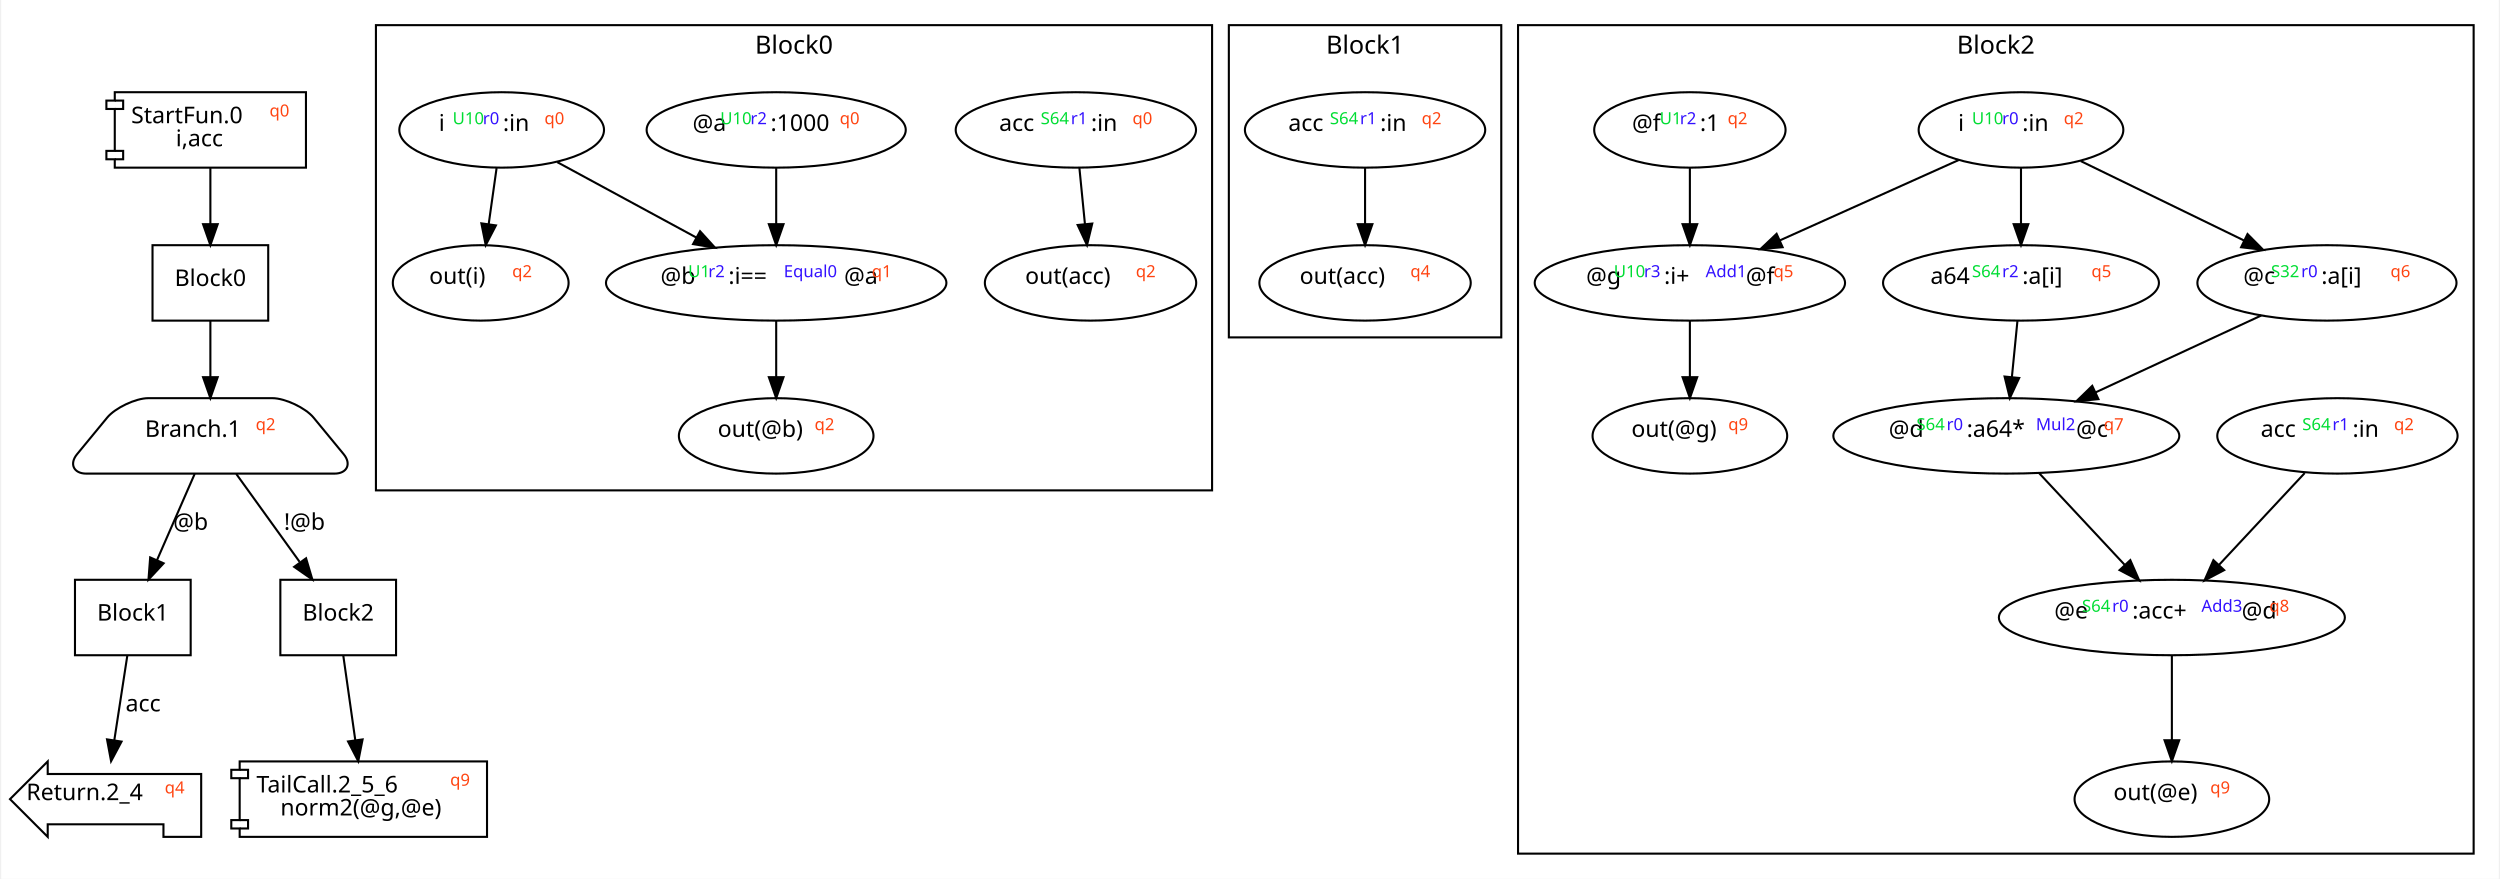
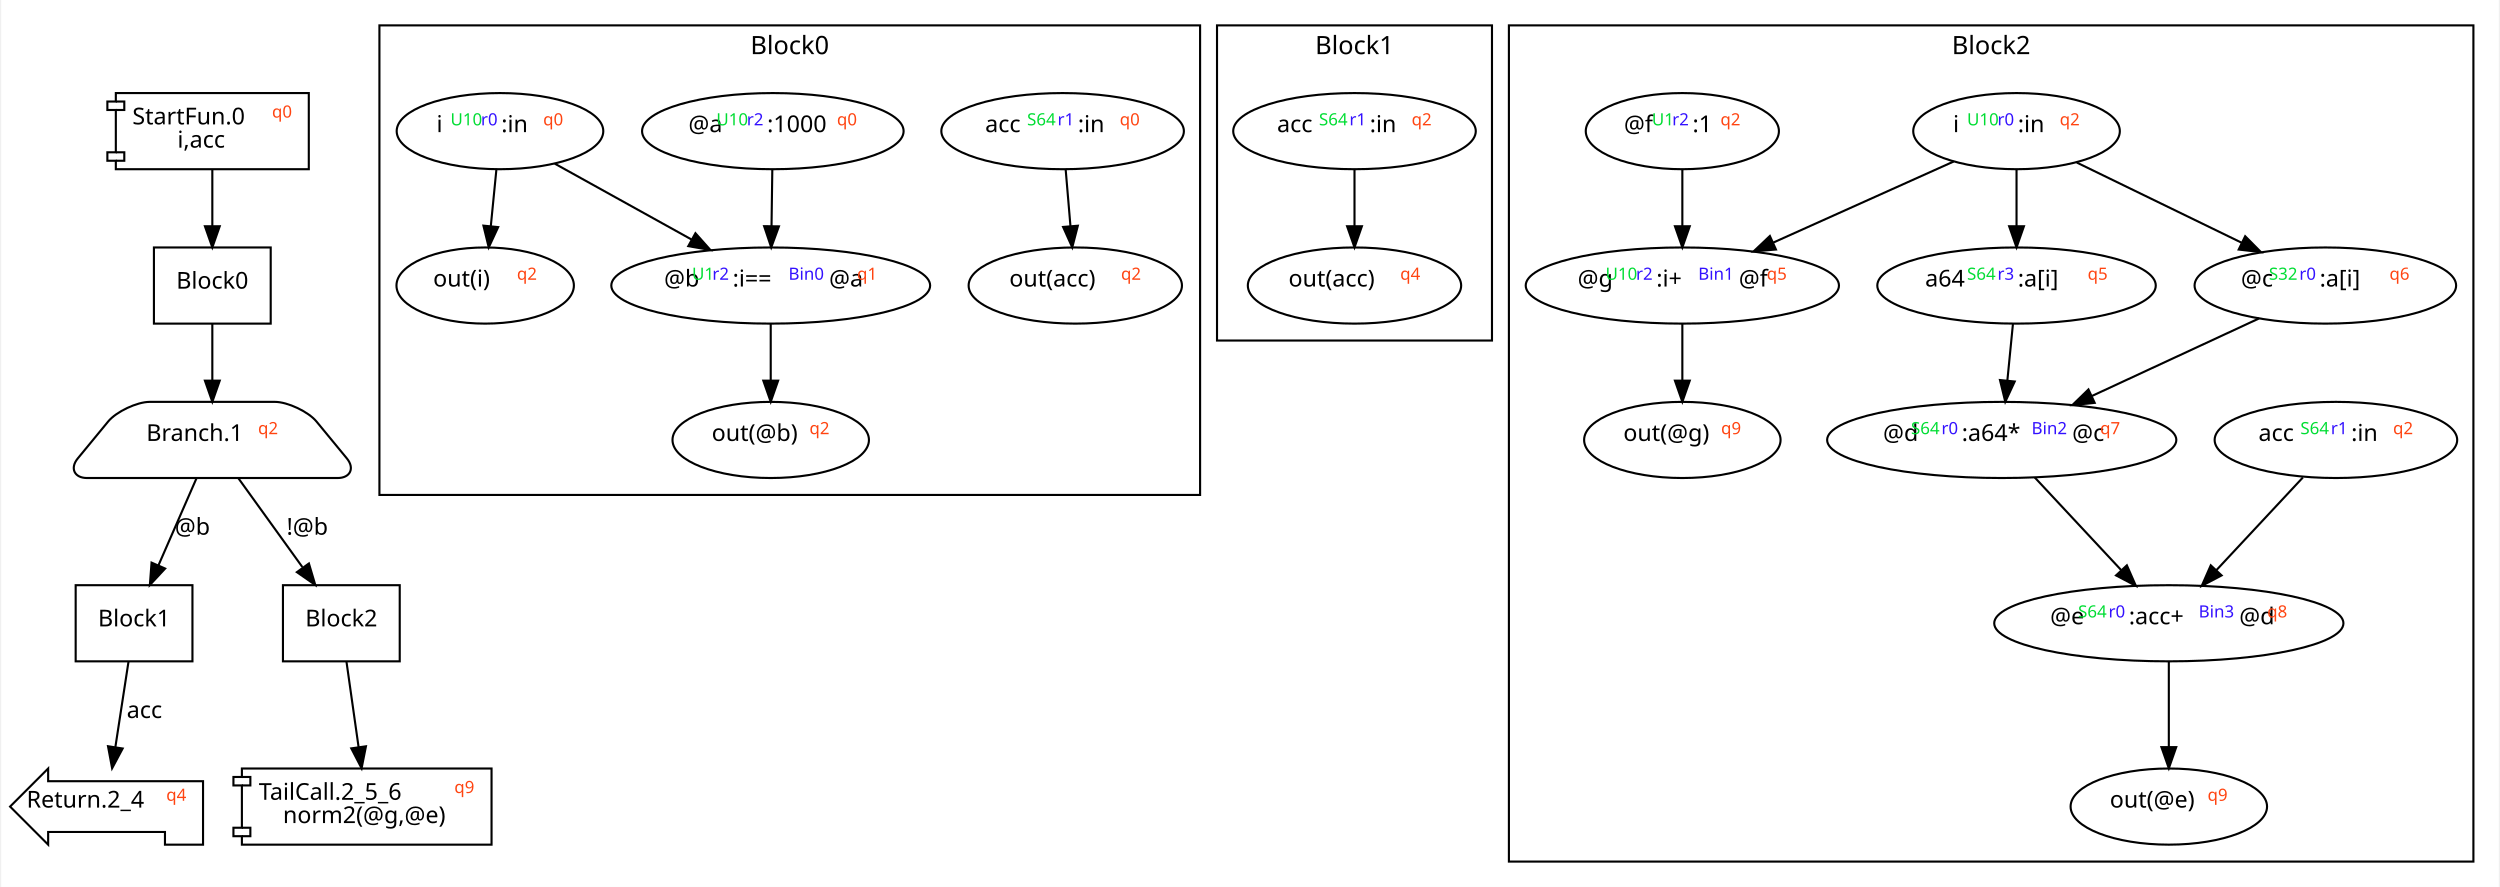
- <svg xmlns="http://www.w3.org/2000/svg" width="1192pt" height="419pt" viewBox="0.00 0.00 1191.81 419.34">
+ <svg xmlns="http://www.w3.org/2000/svg" width="1181pt" height="419pt" viewBox="0.00 0.00 1180.81 419.34">
  <g id="graph0" class="graph" transform="scale(1 1) rotate(0) translate(4 415.34)">
-     <polygon fill="white" stroke="transparent" points="-4,4 -4,-415.34 1187.81,-415.34 1187.81,4 -4,4" />
+     <polygon fill="white" stroke="transparent" points="-4,4 -4,-415.34 1176.81,-415.34 1176.81,4 -4,4" />
    <g id="clust1" class="cluster">
-       <polygon fill="none" stroke="black" points="174.81,-181.34 174.81,-403.34 573.81,-403.34 573.81,-181.34 174.81,-181.34" />
-       <text text-anchor="middle" x="374.31" y="-389.74" font-family="Monaco" font-size="12.00">Block0</text>
+       <polygon fill="none" stroke="black" points="174.81,-181.34 174.81,-403.34 562.81,-403.34 562.81,-181.34 174.81,-181.34" />
+       <text text-anchor="middle" x="368.81" y="-389.74" font-family="Monaco" font-size="12.00">Block0</text>
    </g>
    <g id="clust2" class="cluster">
-       <polygon fill="none" stroke="black" points="581.81,-254.34 581.81,-403.34 711.81,-403.34 711.81,-254.34 581.81,-254.34" />
-       <text text-anchor="middle" x="646.81" y="-389.74" font-family="Monaco" font-size="12.00">Block1</text>
+       <polygon fill="none" stroke="black" points="570.81,-254.34 570.81,-403.34 700.81,-403.34 700.81,-254.34 570.81,-254.34" />
+       <text text-anchor="middle" x="635.81" y="-389.74" font-family="Monaco" font-size="12.00">Block1</text>
    </g>
    <g id="clust3" class="cluster">
-       <polygon fill="none" stroke="black" points="719.81,-8 719.81,-403.34 1175.81,-403.34 1175.81,-8 719.81,-8" />
-       <text text-anchor="middle" x="947.81" y="-389.74" font-family="Monaco" font-size="12.00">Block2</text>
+       <polygon fill="none" stroke="black" points="708.81,-8 708.81,-403.34 1164.81,-403.34 1164.81,-8 708.81,-8" />
+       <text text-anchor="middle" x="936.81" y="-389.74" font-family="Monaco" font-size="12.00">Block2</text>
    </g>
    <g id="node1" class="node">
      <polygon fill="none" stroke="black" points="141.42,-371.34 50.19,-371.34 50.19,-367.34 46.19,-367.34 46.19,-363.34 50.19,-363.34 50.19,-343.34 46.19,-343.34 46.19,-339.34 50.19,-339.34 50.19,-335.34 141.42,-335.34 141.42,-371.34" />
      <polyline fill="none" stroke="black" points="50.19,-367.34 54.19,-367.34 54.19,-363.34 50.19,-363.34 " />
      <polyline fill="none" stroke="black" points="50.19,-343.34 54.19,-343.34 54.19,-339.34 50.19,-339.34 " />
      <text text-anchor="start" x="58" y="-356.54" font-family="Monaco" font-size="11.00">StartFun.0</text>
      <text text-anchor="start" x="124.01" y="-356.54" font-family="Monaco" baseline-shift="super" font-size="8.00" fill="#ff4411">q0</text>
      <text text-anchor="start" x="79.3" y="-345.54" font-family="Monaco" font-size="11.00">i,acc</text>
    </g>
    <g id="node2" class="node">
      <polygon fill="none" stroke="black" points="123.41,-298.34 68.2,-298.34 68.2,-262.34 123.41,-262.34 123.41,-298.34" />
      <text text-anchor="middle" x="95.81" y="-278.87" font-family="Monaco" font-size="11.00">Block0</text>
    </g>
    <g id="edge1" class="edge">
      <path fill="none" stroke="black" d="M95.81,-335.15C95.81,-327.13 95.81,-317.38 95.81,-308.41" />
      <polygon fill="black" stroke="black" points="99.31,-308.37 95.81,-298.37 92.31,-308.37 99.31,-308.37" />
    </g>
    <g id="node3" class="node">
      <path fill="none" stroke="black" d="M125.41,-225.34C125.41,-225.34 66.2,-225.34 66.2,-225.34 60.2,-225.34 50.39,-220.7 46.57,-216.07 46.57,-216.07 32.19,-198.6 32.19,-198.6 28.38,-193.97 30.57,-189.34 36.57,-189.34 36.57,-189.34 155.05,-189.34 155.05,-189.34 161.05,-189.34 163.23,-193.97 159.42,-198.6 159.42,-198.6 145.04,-216.07 145.04,-216.07 141.23,-220.7 131.41,-225.34 125.41,-225.34" />
      <text text-anchor="start" x="64.6" y="-206.87" font-family="Monaco" font-size="11.00">Branch.1</text>
      <text text-anchor="start" x="117.41" y="-206.87" font-family="Monaco" baseline-shift="super" font-size="8.00" fill="#ff4411">q2</text>
    </g>
    <g id="edge2" class="edge">
      <path fill="none" stroke="black" d="M95.81,-262.15C95.81,-254.13 95.81,-244.38 95.81,-235.41" />
      <polygon fill="black" stroke="black" points="99.31,-235.37 95.81,-225.37 92.31,-235.37 99.31,-235.37" />
    </g>
    <g id="node4" class="node">
      <polygon fill="none" stroke="black" points="86.41,-138.67 31.2,-138.67 31.2,-102.67 86.41,-102.67 86.41,-138.67" />
      <text text-anchor="middle" x="58.81" y="-119.2" font-family="Monaco" font-size="11.00">Block1</text>
    </g>
    <g id="edge3" class="edge">
      <path fill="none" stroke="black" d="M88.32,-189.2C83.15,-177.38 76.19,-161.44 70.32,-148.01" />
      <polygon fill="black" stroke="black" points="73.49,-146.54 66.28,-138.78 67.08,-149.34 73.49,-146.54" />
      <text text-anchor="middle" x="86.41" y="-162.54" font-family="Monaco" font-size="11.00">@b</text>
    </g>
    <g id="node5" class="node">
      <polygon fill="none" stroke="black" points="184.41,-138.67 129.2,-138.67 129.2,-102.67 184.41,-102.67 184.41,-138.67" />
      <text text-anchor="middle" x="156.81" y="-119.2" font-family="Monaco" font-size="11.00">Block2</text>
    </g>
    <g id="edge4" class="edge">
      <path fill="none" stroke="black" d="M108.15,-189.2C116.83,-177.15 128.6,-160.82 138.39,-147.23" />
      <polygon fill="black" stroke="black" points="141.47,-148.94 144.48,-138.78 135.79,-144.84 141.47,-148.94" />
      <text text-anchor="middle" x="140.71" y="-162.54" font-family="Monaco" font-size="11.00">!@b</text>
    </g>
    <g id="node6" class="node">
      <polygon fill="none" stroke="black" points="91.42,-46 18.19,-46 18.19,-52 0.19,-34 18.19,-16 18.19,-22 73.42,-22 73.42,-16 91.42,-16 91.42,-46" />
      <text text-anchor="start" x="8" y="-33.53" font-family="Monaco" font-size="11.00">Return.2_4</text>
      <text text-anchor="start" x="74.01" y="-33.53" font-family="Monaco" baseline-shift="super" font-size="8.00" fill="#ff4411">q4</text>
    </g>
    <g id="edge5" class="edge">
      <path fill="none" stroke="black" d="M56.18,-102.53C54.4,-90.94 52.01,-75.39 49.97,-62.13" />
      <polygon fill="black" stroke="black" points="53.41,-61.46 48.43,-52.11 46.49,-62.52 53.41,-61.46" />
      <text text-anchor="middle" x="63.71" y="-75.87" font-family="Monaco" font-size="11.00">acc</text>
    </g>
    <g id="node7" class="node">
      <polygon fill="none" stroke="black" points="227.82,-52 109.79,-52 109.79,-48 105.79,-48 105.79,-44 109.79,-44 109.79,-24 105.79,-24 105.79,-20 109.79,-20 109.79,-16 227.82,-16 227.82,-52" />
      <polyline fill="none" stroke="black" points="109.79,-48 113.79,-48 113.79,-44 109.79,-44 " />
      <polyline fill="none" stroke="black" points="109.79,-24 113.79,-24 113.79,-20 109.79,-20 " />
      <text text-anchor="start" x="117.8" y="-37.2" font-family="Monaco" font-size="11.00">TailCall.2_5_6</text>
      <text text-anchor="start" x="210.21" y="-37.2" font-family="Monaco" baseline-shift="super" font-size="8.00" fill="#ff4411">q9</text>
      <text text-anchor="start" x="129.2" y="-26.2" font-family="Monaco" font-size="11.00">norm2(@g,@e)</text>
    </g>
    <g id="edge6" class="edge">
      <path fill="none" stroke="black" d="M159.23,-102.53C160.88,-90.94 163.08,-75.39 164.96,-62.13" />
      <polygon fill="black" stroke="black" points="168.44,-62.5 166.38,-52.11 161.51,-61.52 168.44,-62.5" />
    </g>
    <g id="node8" class="node">
-       <ellipse fill="none" stroke="black" cx="515.81" cy="-280.34" rx="50.43" ry="18" />
-       <text text-anchor="start" x="484.6" y="-279.87" font-family="Monaco" font-size="11.00">out(acc)</text>
-       <text text-anchor="start" x="537.41" y="-279.87" font-family="Monaco" baseline-shift="super" font-size="8.00" fill="#ff4411">q2</text>
+       <ellipse fill="none" stroke="black" cx="503.81" cy="-280.34" rx="50.43" ry="18" />
+       <text text-anchor="start" x="472.6" y="-279.87" font-family="Monaco" font-size="11.00">out(acc)</text>
+       <text text-anchor="start" x="525.41" y="-279.87" font-family="Monaco" baseline-shift="super" font-size="8.00" fill="#ff4411">q2</text>
    </g>
    <g id="node9" class="node">
-       <ellipse fill="none" stroke="black" cx="508.81" cy="-353.34" rx="57.34" ry="18" />
-       <text text-anchor="start" x="472.2" y="-352.87" font-family="Monaco" font-size="11.00">acc</text>
-       <text text-anchor="start" x="492" y="-352.87" font-family="Monaco" baseline-shift="super" font-size="8.00" fill="#00dd33">S64</text>
-       <text text-anchor="start" x="506.41" y="-352.87" font-family="Monaco" baseline-shift="super" font-size="8.00" fill="#3311ff">r1</text>
-       <text text-anchor="start" x="516.01" y="-352.87" font-family="Monaco" font-size="11.00">:in</text>
-       <text text-anchor="start" x="535.81" y="-352.87" font-family="Monaco" baseline-shift="super" font-size="8.00" fill="#ff4411">q0</text>
+       <ellipse fill="none" stroke="black" cx="497.81" cy="-353.34" rx="57.34" ry="18" />
+       <text text-anchor="start" x="461.2" y="-352.87" font-family="Monaco" font-size="11.00">acc</text>
+       <text text-anchor="start" x="481" y="-352.87" font-family="Monaco" baseline-shift="super" font-size="8.00" fill="#00dd33">S64</text>
+       <text text-anchor="start" x="495.41" y="-352.87" font-family="Monaco" baseline-shift="super" font-size="8.00" fill="#3311ff">r1</text>
+       <text text-anchor="start" x="505.01" y="-352.87" font-family="Monaco" font-size="11.00">:in</text>
+       <text text-anchor="start" x="524.81" y="-352.87" font-family="Monaco" baseline-shift="super" font-size="8.00" fill="#ff4411">q0</text>
+     </g>
+     <g id="edge9" class="edge">
+       <path fill="none" stroke="black" d="M499.26,-335.15C499.94,-327.13 500.76,-317.38 501.52,-308.41" />
+       <polygon fill="black" stroke="black" points="505.01,-308.62 502.37,-298.37 498.04,-308.04 505.01,-308.62" />
+     </g>
+     <g id="node10" class="node">
+       <ellipse fill="none" stroke="black" cx="359.81" cy="-207.34" rx="46.44" ry="18" />
+       <text text-anchor="start" x="331.9" y="-206.87" font-family="Monaco" font-size="11.00">out(@b)</text>
+       <text text-anchor="start" x="378.11" y="-206.87" font-family="Monaco" baseline-shift="super" font-size="8.00" fill="#ff4411">q2</text>
+     </g>
+     <g id="node11" class="node">
+       <ellipse fill="none" stroke="black" cx="360.81" cy="-353.34" rx="61.83" ry="18" />
+       <text text-anchor="start" x="320.9" y="-352.87" font-family="Monaco" font-size="11.00">@a</text>
+       <text text-anchor="start" x="334.1" y="-352.87" font-family="Monaco" baseline-shift="super" font-size="8.00" fill="#00dd33">U10</text>
+       <text text-anchor="start" x="348.5" y="-352.87" font-family="Monaco" baseline-shift="super" font-size="8.00" fill="#3311ff">r2</text>
+       <text text-anchor="start" x="358.11" y="-352.87" font-family="Monaco" font-size="11.00">:1000</text>
+       <text text-anchor="start" x="391.11" y="-352.87" font-family="Monaco" baseline-shift="super" font-size="8.00" fill="#ff4411">q0</text>
+     </g>
+     <g id="node14" class="node">
+       <ellipse fill="none" stroke="black" cx="359.81" cy="-280.34" rx="75.37" ry="18" />
+       <text text-anchor="start" x="309.4" y="-279.87" font-family="Monaco" font-size="11.00">@b</text>
+       <text text-anchor="start" x="322.6" y="-279.87" font-family="Monaco" baseline-shift="super" font-size="8.00" fill="#00dd33">U1</text>
+       <text text-anchor="start" x="332.2" y="-279.87" font-family="Monaco" baseline-shift="super" font-size="8.00" fill="#3311ff">r2</text>
+       <text text-anchor="start" x="341.8" y="-279.87" font-family="Monaco" font-size="11.00">:i==</text>
+       <text text-anchor="start" x="368.21" y="-279.87" font-family="Monaco" baseline-shift="super" font-size="8.00" fill="#3311ff">Bin0</text>
+       <text text-anchor="start" x="387.41" y="-279.87" font-family="Monaco" font-size="11.00">@a</text>
+       <text text-anchor="start" x="400.61" y="-279.87" font-family="Monaco" baseline-shift="super" font-size="8.00" fill="#ff4411">q1</text>
    </g>
    <g id="edge7" class="edge">
-       <path fill="none" stroke="black" d="M510.5,-335.15C511.29,-327.13 512.25,-317.38 513.14,-308.41" />
-       <polygon fill="black" stroke="black" points="516.63,-308.66 514.13,-298.37 509.66,-307.97 516.63,-308.66" />
-     </g>
-     <g id="node10" class="node">
-       <ellipse fill="none" stroke="black" cx="234.81" cy="-353.34" rx="48.84" ry="18" />
-       <text text-anchor="start" x="204.8" y="-352.87" font-family="Monaco" font-size="11.00">i</text>
-       <text text-anchor="start" x="211.4" y="-352.87" font-family="Monaco" baseline-shift="super" font-size="8.00" fill="#00dd33">U10</text>
-       <text text-anchor="start" x="225.8" y="-352.87" font-family="Monaco" baseline-shift="super" font-size="8.00" fill="#3311ff">r0</text>
-       <text text-anchor="start" x="235.41" y="-352.87" font-family="Monaco" font-size="11.00">:in</text>
-       <text text-anchor="start" x="255.21" y="-352.87" font-family="Monaco" baseline-shift="super" font-size="8.00" fill="#ff4411">q0</text>
-     </g>
-     <g id="node13" class="node">
+       <path fill="none" stroke="black" d="M360.56,-335.15C360.45,-327.13 360.31,-317.38 360.19,-308.41" />
+       <polygon fill="black" stroke="black" points="363.69,-308.32 360.05,-298.37 356.69,-308.41 363.69,-308.32" />
+     </g>
+     <g id="node12" class="node">
      <ellipse fill="none" stroke="black" cx="224.81" cy="-280.34" rx="41.94" ry="18" />
      <text text-anchor="start" x="200.2" y="-279.87" font-family="Monaco" font-size="11.00">out(i)</text>
      <text text-anchor="start" x="239.81" y="-279.87" font-family="Monaco" baseline-shift="super" font-size="8.00" fill="#ff4411">q2</text>
    </g>
+     <g id="node13" class="node">
+       <ellipse fill="none" stroke="black" cx="231.81" cy="-353.34" rx="48.84" ry="18" />
+       <text text-anchor="start" x="201.8" y="-352.87" font-family="Monaco" font-size="11.00">i</text>
+       <text text-anchor="start" x="208.4" y="-352.87" font-family="Monaco" baseline-shift="super" font-size="8.00" fill="#00dd33">U10</text>
+       <text text-anchor="start" x="222.8" y="-352.87" font-family="Monaco" baseline-shift="super" font-size="8.00" fill="#3311ff">r0</text>
+       <text text-anchor="start" x="232.41" y="-352.87" font-family="Monaco" font-size="11.00">:in</text>
+       <text text-anchor="start" x="252.21" y="-352.87" font-family="Monaco" baseline-shift="super" font-size="8.00" fill="#ff4411">q0</text>
+     </g>
    <g id="edge11" class="edge">
-       <path fill="none" stroke="black" d="M232.39,-335.15C231.26,-327.13 229.88,-317.38 228.62,-308.41" />
-       <polygon fill="black" stroke="black" points="232.07,-307.78 227.2,-298.37 225.13,-308.76 232.07,-307.78" />
-     </g>
-     <g id="node14" class="node">
-       <ellipse fill="none" stroke="black" cx="365.81" cy="-280.34" rx="81.23" ry="18" />
-       <text text-anchor="start" x="310.6" y="-279.87" font-family="Monaco" font-size="11.00">@b</text>
-       <text text-anchor="start" x="323.8" y="-279.87" font-family="Monaco" baseline-shift="super" font-size="8.00" fill="#00dd33">U1</text>
-       <text text-anchor="start" x="333.4" y="-279.87" font-family="Monaco" baseline-shift="super" font-size="8.00" fill="#3311ff">r2</text>
-       <text text-anchor="start" x="343" y="-279.87" font-family="Monaco" font-size="11.00">:i==</text>
-       <text text-anchor="start" x="369.41" y="-279.87" font-family="Monaco" baseline-shift="super" font-size="8.00" fill="#3311ff">Equal0</text>
-       <text text-anchor="start" x="398.21" y="-279.87" font-family="Monaco" font-size="11.00">@a</text>
-       <text text-anchor="start" x="411.41" y="-279.87" font-family="Monaco" baseline-shift="super" font-size="8.00" fill="#ff4411">q1</text>
-     </g>
-     <g id="edge9" class="edge">
-       <path fill="none" stroke="black" d="M261.32,-337.97C280.42,-327.62 306.48,-313.49 327.79,-301.94" />
-       <polygon fill="black" stroke="black" points="329.48,-305.01 336.6,-297.17 326.14,-298.85 329.48,-305.01" />
-     </g>
-     <g id="node11" class="node">
-       <ellipse fill="none" stroke="black" cx="365.81" cy="-207.34" rx="46.44" ry="18" />
-       <text text-anchor="start" x="337.9" y="-206.87" font-family="Monaco" font-size="11.00">out(@b)</text>
-       <text text-anchor="start" x="384.11" y="-206.87" font-family="Monaco" baseline-shift="super" font-size="8.00" fill="#ff4411">q2</text>
-     </g>
-     <g id="node12" class="node">
-       <ellipse fill="none" stroke="black" cx="365.81" cy="-353.34" rx="61.83" ry="18" />
-       <text text-anchor="start" x="325.9" y="-352.87" font-family="Monaco" font-size="11.00">@a</text>
-       <text text-anchor="start" x="339.1" y="-352.87" font-family="Monaco" baseline-shift="super" font-size="8.00" fill="#00dd33">U10</text>
-       <text text-anchor="start" x="353.5" y="-352.87" font-family="Monaco" baseline-shift="super" font-size="8.00" fill="#3311ff">r2</text>
-       <text text-anchor="start" x="363.11" y="-352.87" font-family="Monaco" font-size="11.00">:1000</text>
-       <text text-anchor="start" x="396.11" y="-352.87" font-family="Monaco" baseline-shift="super" font-size="8.00" fill="#ff4411">q0</text>
+       <path fill="none" stroke="black" d="M230.11,-335.15C229.32,-327.13 228.36,-317.38 227.47,-308.41" />
+       <polygon fill="black" stroke="black" points="230.95,-307.97 226.49,-298.37 223.98,-308.66 230.95,-307.97" />
+     </g>
+     <g id="edge8" class="edge">
+       <path fill="none" stroke="black" d="M257.71,-337.97C276.29,-327.66 301.61,-313.62 322.38,-302.1" />
+       <polygon fill="black" stroke="black" points="324.22,-305.08 331.27,-297.17 320.83,-298.96 324.22,-305.08" />
    </g>
    <g id="edge10" class="edge">
-       <path fill="none" stroke="black" d="M365.81,-335.15C365.81,-327.13 365.81,-317.38 365.81,-308.41" />
-       <polygon fill="black" stroke="black" points="369.31,-308.37 365.81,-298.37 362.31,-308.37 369.31,-308.37" />
-     </g>
-     <g id="edge8" class="edge">
-       <path fill="none" stroke="black" d="M365.81,-262.15C365.81,-254.13 365.81,-244.38 365.81,-235.41" />
-       <polygon fill="black" stroke="black" points="369.31,-235.37 365.81,-225.37 362.31,-235.37 369.31,-235.37" />
+       <path fill="none" stroke="black" d="M359.81,-262.15C359.81,-254.13 359.81,-244.38 359.81,-235.41" />
+       <polygon fill="black" stroke="black" points="363.31,-235.37 359.81,-225.37 356.31,-235.37 363.31,-235.37" />
    </g>
    <g id="node15" class="node">
-       <ellipse fill="none" stroke="black" cx="646.81" cy="-353.34" rx="57.34" ry="18" />
-       <text text-anchor="start" x="610.2" y="-352.87" font-family="Monaco" font-size="11.00">acc</text>
-       <text text-anchor="start" x="630" y="-352.87" font-family="Monaco" baseline-shift="super" font-size="8.00" fill="#00dd33">S64</text>
-       <text text-anchor="start" x="644.41" y="-352.87" font-family="Monaco" baseline-shift="super" font-size="8.00" fill="#3311ff">r1</text>
-       <text text-anchor="start" x="654.01" y="-352.87" font-family="Monaco" font-size="11.00">:in</text>
-       <text text-anchor="start" x="673.81" y="-352.87" font-family="Monaco" baseline-shift="super" font-size="8.00" fill="#ff4411">q2</text>
+       <ellipse fill="none" stroke="black" cx="635.81" cy="-353.34" rx="57.34" ry="18" />
+       <text text-anchor="start" x="599.2" y="-352.87" font-family="Monaco" font-size="11.00">acc</text>
+       <text text-anchor="start" x="619" y="-352.87" font-family="Monaco" baseline-shift="super" font-size="8.00" fill="#00dd33">S64</text>
+       <text text-anchor="start" x="633.41" y="-352.87" font-family="Monaco" baseline-shift="super" font-size="8.00" fill="#3311ff">r1</text>
+       <text text-anchor="start" x="643.01" y="-352.87" font-family="Monaco" font-size="11.00">:in</text>
+       <text text-anchor="start" x="662.81" y="-352.87" font-family="Monaco" baseline-shift="super" font-size="8.00" fill="#ff4411">q2</text>
    </g>
    <g id="node16" class="node">
-       <ellipse fill="none" stroke="black" cx="646.81" cy="-280.34" rx="50.43" ry="18" />
-       <text text-anchor="start" x="615.6" y="-279.87" font-family="Monaco" font-size="11.00">out(acc)</text>
-       <text text-anchor="start" x="668.41" y="-279.87" font-family="Monaco" baseline-shift="super" font-size="8.00" fill="#ff4411">q4</text>
+       <ellipse fill="none" stroke="black" cx="635.81" cy="-280.34" rx="50.43" ry="18" />
+       <text text-anchor="start" x="604.6" y="-279.87" font-family="Monaco" font-size="11.00">out(acc)</text>
+       <text text-anchor="start" x="657.41" y="-279.87" font-family="Monaco" baseline-shift="super" font-size="8.00" fill="#ff4411">q4</text>
    </g>
    <g id="edge12" class="edge">
-       <path fill="none" stroke="black" d="M646.81,-335.15C646.81,-327.13 646.81,-317.38 646.81,-308.41" />
-       <polygon fill="black" stroke="black" points="650.31,-308.37 646.81,-298.37 643.31,-308.37 650.31,-308.37" />
+       <path fill="none" stroke="black" d="M635.81,-335.15C635.81,-327.13 635.81,-317.38 635.81,-308.41" />
+       <polygon fill="black" stroke="black" points="639.31,-308.37 635.81,-298.37 632.31,-308.37 639.31,-308.37" />
    </g>
    <g id="node17" class="node">
-       <ellipse fill="none" stroke="black" cx="1105.81" cy="-280.34" rx="61.83" ry="18" />
-       <text text-anchor="start" x="1065.9" y="-279.87" font-family="Monaco" font-size="11.00">@c</text>
-       <text text-anchor="start" x="1079.1" y="-279.87" font-family="Monaco" baseline-shift="super" font-size="8.00" fill="#00dd33">S32</text>
-       <text text-anchor="start" x="1093.5" y="-279.87" font-family="Monaco" baseline-shift="super" font-size="8.00" fill="#3311ff">r0</text>
-       <text text-anchor="start" x="1103.11" y="-279.87" font-family="Monaco" font-size="11.00">:a[i]</text>
-       <text text-anchor="start" x="1136.11" y="-279.87" font-family="Monaco" baseline-shift="super" font-size="8.00" fill="#ff4411">q6</text>
+       <ellipse fill="none" stroke="black" cx="1094.81" cy="-280.34" rx="61.83" ry="18" />
+       <text text-anchor="start" x="1054.9" y="-279.87" font-family="Monaco" font-size="11.00">@c</text>
+       <text text-anchor="start" x="1068.1" y="-279.87" font-family="Monaco" baseline-shift="super" font-size="8.00" fill="#00dd33">S32</text>
+       <text text-anchor="start" x="1082.5" y="-279.87" font-family="Monaco" baseline-shift="super" font-size="8.00" fill="#3311ff">r0</text>
+       <text text-anchor="start" x="1092.11" y="-279.87" font-family="Monaco" font-size="11.00">:a[i]</text>
+       <text text-anchor="start" x="1125.11" y="-279.87" font-family="Monaco" baseline-shift="super" font-size="8.00" fill="#ff4411">q6</text>
+     </g>
+     <g id="node20" class="node">
+       <ellipse fill="none" stroke="black" cx="941.81" cy="-207.34" rx="82.55" ry="18" />
+       <text text-anchor="start" x="885.7" y="-206.87" font-family="Monaco" font-size="11.00">@d</text>
+       <text text-anchor="start" x="898.9" y="-206.87" font-family="Monaco" baseline-shift="super" font-size="8.00" fill="#00dd33">S64</text>
+       <text text-anchor="start" x="913.3" y="-206.87" font-family="Monaco" baseline-shift="super" font-size="8.00" fill="#3311ff">r0</text>
+       <text text-anchor="start" x="922.9" y="-206.87" font-family="Monaco" font-size="11.00">:a64*</text>
+       <text text-anchor="start" x="955.91" y="-206.87" font-family="Monaco" baseline-shift="super" font-size="8.00" fill="#3311ff">Bin2</text>
+       <text text-anchor="start" x="975.11" y="-206.87" font-family="Monaco" font-size="11.00">@c</text>
+       <text text-anchor="start" x="988.31" y="-206.87" font-family="Monaco" baseline-shift="super" font-size="8.00" fill="#ff4411">q7</text>
+     </g>
+     <g id="edge18" class="edge">
+       <path fill="none" stroke="black" d="M1063.48,-264.8C1040.68,-254.22 1009.56,-239.78 984.49,-228.15" />
+       <polygon fill="black" stroke="black" points="985.76,-224.88 975.22,-223.84 982.81,-231.22 985.76,-224.88" />
+     </g>
+     <g id="node18" class="node">
+       <ellipse fill="none" stroke="black" cx="948.81" cy="-280.34" rx="65.83" ry="18" />
+       <text text-anchor="start" x="905.6" y="-279.87" font-family="Monaco" font-size="11.00">a64</text>
+       <text text-anchor="start" x="925.4" y="-279.87" font-family="Monaco" baseline-shift="super" font-size="8.00" fill="#00dd33">S64</text>
+       <text text-anchor="start" x="939.8" y="-279.87" font-family="Monaco" baseline-shift="super" font-size="8.00" fill="#3311ff">r3</text>
+       <text text-anchor="start" x="949.41" y="-279.87" font-family="Monaco" font-size="11.00">:a[i]</text>
+       <text text-anchor="start" x="982.41" y="-279.87" font-family="Monaco" baseline-shift="super" font-size="8.00" fill="#ff4411">q5</text>
+     </g>
+     <g id="edge19" class="edge">
+       <path fill="none" stroke="black" d="M947.11,-262.15C946.32,-254.13 945.36,-244.38 944.47,-235.41" />
+       <polygon fill="black" stroke="black" points="947.95,-234.97 943.49,-225.37 940.98,-235.66 947.95,-234.97" />
+     </g>
+     <g id="node19" class="node">
+       <ellipse fill="none" stroke="black" cx="1020.81" cy="-34" rx="46.44" ry="18" />
+       <text text-anchor="start" x="992.9" y="-33.53" font-family="Monaco" font-size="11.00">out(@e)</text>
+       <text text-anchor="start" x="1039.11" y="-33.53" font-family="Monaco" baseline-shift="super" font-size="8.00" fill="#ff4411">q9</text>
+     </g>
+     <g id="node21" class="node">
+       <ellipse fill="none" stroke="black" cx="1020.81" cy="-120.67" rx="82.55" ry="18" />
+       <text text-anchor="start" x="964.7" y="-120.2" font-family="Monaco" font-size="11.00">@e</text>
+       <text text-anchor="start" x="977.9" y="-120.2" font-family="Monaco" baseline-shift="super" font-size="8.00" fill="#00dd33">S64</text>
+       <text text-anchor="start" x="992.3" y="-120.2" font-family="Monaco" baseline-shift="super" font-size="8.00" fill="#3311ff">r0</text>
+       <text text-anchor="start" x="1001.9" y="-120.2" font-family="Monaco" font-size="11.00">:acc+</text>
+       <text text-anchor="start" x="1034.91" y="-120.2" font-family="Monaco" baseline-shift="super" font-size="8.00" fill="#3311ff">Bin3</text>
+       <text text-anchor="start" x="1054.11" y="-120.2" font-family="Monaco" font-size="11.00">@d</text>
+       <text text-anchor="start" x="1067.31" y="-120.2" font-family="Monaco" baseline-shift="super" font-size="8.00" fill="#ff4411">q8</text>
+     </g>
+     <g id="edge15" class="edge">
+       <path fill="none" stroke="black" d="M957.41,-189.61C969.1,-177.08 985.25,-159.77 998.33,-145.76" />
+       <polygon fill="black" stroke="black" points="1000.97,-148.06 1005.23,-138.36 995.85,-143.29 1000.97,-148.06" />
+     </g>
+     <g id="edge17" class="edge">
+       <path fill="none" stroke="black" d="M1020.81,-102.53C1020.81,-90.94 1020.81,-75.39 1020.81,-62.13" />
+       <polygon fill="black" stroke="black" points="1024.31,-62.11 1020.81,-52.11 1017.31,-62.11 1024.31,-62.11" />
+     </g>
+     <g id="node22" class="node">
+       <ellipse fill="none" stroke="black" cx="1099.81" cy="-207.34" rx="57.34" ry="18" />
+       <text text-anchor="start" x="1063.2" y="-206.87" font-family="Monaco" font-size="11.00">acc</text>
+       <text text-anchor="start" x="1083" y="-206.87" font-family="Monaco" baseline-shift="super" font-size="8.00" fill="#00dd33">S64</text>
+       <text text-anchor="start" x="1097.41" y="-206.87" font-family="Monaco" baseline-shift="super" font-size="8.00" fill="#3311ff">r1</text>
+       <text text-anchor="start" x="1107.01" y="-206.87" font-family="Monaco" font-size="11.00">:in</text>
+       <text text-anchor="start" x="1126.81" y="-206.87" font-family="Monaco" baseline-shift="super" font-size="8.00" fill="#ff4411">q2</text>
+     </g>
+     <g id="edge16" class="edge">
+       <path fill="none" stroke="black" d="M1084.2,-189.61C1072.51,-177.08 1056.36,-159.77 1043.28,-145.76" />
+       <polygon fill="black" stroke="black" points="1045.76,-143.29 1036.38,-138.36 1040.64,-148.06 1045.76,-143.29" />
    </g>
    <g id="node23" class="node">
-       <ellipse fill="none" stroke="black" cx="952.81" cy="-207.34" rx="82.55" ry="18" />
-       <text text-anchor="start" x="896.7" y="-206.87" font-family="Monaco" font-size="11.00">@d</text>
-       <text text-anchor="start" x="909.9" y="-206.87" font-family="Monaco" baseline-shift="super" font-size="8.00" fill="#00dd33">S64</text>
-       <text text-anchor="start" x="924.3" y="-206.87" font-family="Monaco" baseline-shift="super" font-size="8.00" fill="#3311ff">r0</text>
-       <text text-anchor="start" x="933.9" y="-206.87" font-family="Monaco" font-size="11.00">:a64*</text>
-       <text text-anchor="start" x="966.91" y="-206.87" font-family="Monaco" baseline-shift="super" font-size="8.00" fill="#3311ff">Mul2</text>
-       <text text-anchor="start" x="986.11" y="-206.87" font-family="Monaco" font-size="11.00">@c</text>
-       <text text-anchor="start" x="999.31" y="-206.87" font-family="Monaco" baseline-shift="super" font-size="8.00" fill="#ff4411">q7</text>
+       <ellipse fill="none" stroke="black" cx="948.81" cy="-353.34" rx="48.84" ry="18" />
+       <text text-anchor="start" x="918.8" y="-352.87" font-family="Monaco" font-size="11.00">i</text>
+       <text text-anchor="start" x="925.4" y="-352.87" font-family="Monaco" baseline-shift="super" font-size="8.00" fill="#00dd33">U10</text>
+       <text text-anchor="start" x="939.8" y="-352.87" font-family="Monaco" baseline-shift="super" font-size="8.00" fill="#3311ff">r0</text>
+       <text text-anchor="start" x="949.41" y="-352.87" font-family="Monaco" font-size="11.00">:in</text>
+       <text text-anchor="start" x="969.21" y="-352.87" font-family="Monaco" baseline-shift="super" font-size="8.00" fill="#ff4411">q2</text>
+     </g>
+     <g id="edge22" class="edge">
+       <path fill="none" stroke="black" d="M977.3,-338.48C999.53,-327.67 1030.65,-312.54 1055.28,-300.56" />
+       <polygon fill="black" stroke="black" points="1056.91,-303.66 1064.37,-296.14 1053.84,-297.36 1056.91,-303.66" />
+     </g>
+     <g id="edge14" class="edge">
+       <path fill="none" stroke="black" d="M948.81,-335.15C948.81,-327.13 948.81,-317.38 948.81,-308.41" />
+       <polygon fill="black" stroke="black" points="952.31,-308.37 948.81,-298.37 945.31,-308.37 952.31,-308.37" />
+     </g>
+     <g id="node24" class="node">
+       <ellipse fill="none" stroke="black" cx="790.81" cy="-280.34" rx="74.05" ry="18" />
+       <text text-anchor="start" x="741.3" y="-279.87" font-family="Monaco" font-size="11.00">@g</text>
+       <text text-anchor="start" x="754.5" y="-279.87" font-family="Monaco" baseline-shift="super" font-size="8.00" fill="#00dd33">U10</text>
+       <text text-anchor="start" x="768.9" y="-279.87" font-family="Monaco" baseline-shift="super" font-size="8.00" fill="#3311ff">r2</text>
+       <text text-anchor="start" x="778.5" y="-279.87" font-family="Monaco" font-size="11.00">:i+</text>
+       <text text-anchor="start" x="798.31" y="-279.87" font-family="Monaco" baseline-shift="super" font-size="8.00" fill="#3311ff">Bin1</text>
+       <text text-anchor="start" x="817.51" y="-279.87" font-family="Monaco" font-size="11.00">@f</text>
+       <text text-anchor="start" x="830.71" y="-279.87" font-family="Monaco" baseline-shift="super" font-size="8.00" fill="#ff4411">q5</text>
    </g>
    <g id="edge20" class="edge">
-       <path fill="none" stroke="black" d="M1074.48,-264.8C1051.68,-254.22 1020.56,-239.78 995.49,-228.15" />
-       <polygon fill="black" stroke="black" points="996.76,-224.88 986.22,-223.84 993.81,-231.22 996.76,-224.88" />
-     </g>
-     <g id="node18" class="node">
-       <ellipse fill="none" stroke="black" cx="959.81" cy="-280.34" rx="65.83" ry="18" />
-       <text text-anchor="start" x="916.6" y="-279.87" font-family="Monaco" font-size="11.00">a64</text>
-       <text text-anchor="start" x="936.4" y="-279.87" font-family="Monaco" baseline-shift="super" font-size="8.00" fill="#00dd33">S64</text>
-       <text text-anchor="start" x="950.8" y="-279.87" font-family="Monaco" baseline-shift="super" font-size="8.00" fill="#3311ff">r2</text>
-       <text text-anchor="start" x="960.41" y="-279.87" font-family="Monaco" font-size="11.00">:a[i]</text>
-       <text text-anchor="start" x="993.41" y="-279.87" font-family="Monaco" baseline-shift="super" font-size="8.00" fill="#ff4411">q5</text>
+       <path fill="none" stroke="black" d="M919.09,-338.98C895.02,-328.17 860.79,-312.78 833.74,-300.63" />
+       <polygon fill="black" stroke="black" points="835.06,-297.38 824.5,-296.48 832.19,-303.77 835.06,-297.38" />
+     </g>
+     <g id="node25" class="node">
+       <ellipse fill="none" stroke="black" cx="790.81" cy="-207.34" rx="46.44" ry="18" />
+       <text text-anchor="start" x="762.9" y="-206.87" font-family="Monaco" font-size="11.00">out(@g)</text>
+       <text text-anchor="start" x="809.11" y="-206.87" font-family="Monaco" baseline-shift="super" font-size="8.00" fill="#ff4411">q9</text>
+     </g>
+     <g id="edge13" class="edge">
+       <path fill="none" stroke="black" d="M790.81,-262.15C790.81,-254.13 790.81,-244.38 790.81,-235.41" />
+       <polygon fill="black" stroke="black" points="794.31,-235.37 790.81,-225.37 787.31,-235.37 794.31,-235.37" />
+     </g>
+     <g id="node26" class="node">
+       <ellipse fill="none" stroke="black" cx="790.81" cy="-353.34" rx="45.66" ry="18" />
+       <text text-anchor="start" x="763.2" y="-352.87" font-family="Monaco" font-size="11.00">@f</text>
+       <text text-anchor="start" x="776.4" y="-352.87" font-family="Monaco" baseline-shift="super" font-size="8.00" fill="#00dd33">U1</text>
+       <text text-anchor="start" x="786.01" y="-352.87" font-family="Monaco" baseline-shift="super" font-size="8.00" fill="#3311ff">r2</text>
+       <text text-anchor="start" x="795.61" y="-352.87" font-family="Monaco" font-size="11.00">:1</text>
+       <text text-anchor="start" x="808.81" y="-352.87" font-family="Monaco" baseline-shift="super" font-size="8.00" fill="#ff4411">q2</text>
    </g>
    <g id="edge21" class="edge">
-       <path fill="none" stroke="black" d="M958.11,-262.15C957.32,-254.13 956.36,-244.38 955.47,-235.41" />
-       <polygon fill="black" stroke="black" points="958.95,-234.97 954.49,-225.37 951.98,-235.66 958.95,-234.97" />
-     </g>
-     <g id="node19" class="node">
-       <ellipse fill="none" stroke="black" cx="1031.81" cy="-34" rx="46.44" ry="18" />
-       <text text-anchor="start" x="1003.9" y="-33.53" font-family="Monaco" font-size="11.00">out(@e)</text>
-       <text text-anchor="start" x="1050.11" y="-33.53" font-family="Monaco" baseline-shift="super" font-size="8.00" fill="#ff4411">q9</text>
-     </g>
-     <g id="node20" class="node">
-       <ellipse fill="none" stroke="black" cx="1110.81" cy="-207.34" rx="57.34" ry="18" />
-       <text text-anchor="start" x="1074.2" y="-206.87" font-family="Monaco" font-size="11.00">acc</text>
-       <text text-anchor="start" x="1094" y="-206.87" font-family="Monaco" baseline-shift="super" font-size="8.00" fill="#00dd33">S64</text>
-       <text text-anchor="start" x="1108.41" y="-206.87" font-family="Monaco" baseline-shift="super" font-size="8.00" fill="#3311ff">r1</text>
-       <text text-anchor="start" x="1118.01" y="-206.87" font-family="Monaco" font-size="11.00">:in</text>
-       <text text-anchor="start" x="1137.81" y="-206.87" font-family="Monaco" baseline-shift="super" font-size="8.00" fill="#ff4411">q2</text>
-     </g>
-     <g id="node26" class="node">
-       <ellipse fill="none" stroke="black" cx="1031.81" cy="-120.67" rx="82.55" ry="18" />
-       <text text-anchor="start" x="975.7" y="-120.2" font-family="Monaco" font-size="11.00">@e</text>
-       <text text-anchor="start" x="988.9" y="-120.2" font-family="Monaco" baseline-shift="super" font-size="8.00" fill="#00dd33">S64</text>
-       <text text-anchor="start" x="1003.3" y="-120.2" font-family="Monaco" baseline-shift="super" font-size="8.00" fill="#3311ff">r0</text>
-       <text text-anchor="start" x="1012.9" y="-120.2" font-family="Monaco" font-size="11.00">:acc+</text>
-       <text text-anchor="start" x="1045.91" y="-120.2" font-family="Monaco" baseline-shift="super" font-size="8.00" fill="#3311ff">Add3</text>
-       <text text-anchor="start" x="1065.11" y="-120.2" font-family="Monaco" font-size="11.00">@d</text>
-       <text text-anchor="start" x="1078.31" y="-120.2" font-family="Monaco" baseline-shift="super" font-size="8.00" fill="#ff4411">q8</text>
-     </g>
-     <g id="edge15" class="edge">
-       <path fill="none" stroke="black" d="M1095.2,-189.61C1083.51,-177.08 1067.36,-159.77 1054.28,-145.76" />
-       <polygon fill="black" stroke="black" points="1056.76,-143.29 1047.38,-138.36 1051.64,-148.06 1056.76,-143.29" />
-     </g>
-     <g id="node21" class="node">
-       <ellipse fill="none" stroke="black" cx="959.81" cy="-353.34" rx="48.84" ry="18" />
-       <text text-anchor="start" x="929.8" y="-352.87" font-family="Monaco" font-size="11.00">i</text>
-       <text text-anchor="start" x="936.4" y="-352.87" font-family="Monaco" baseline-shift="super" font-size="8.00" fill="#00dd33">U10</text>
-       <text text-anchor="start" x="950.8" y="-352.87" font-family="Monaco" baseline-shift="super" font-size="8.00" fill="#3311ff">r0</text>
-       <text text-anchor="start" x="960.41" y="-352.87" font-family="Monaco" font-size="11.00">:in</text>
-       <text text-anchor="start" x="980.21" y="-352.87" font-family="Monaco" baseline-shift="super" font-size="8.00" fill="#ff4411">q2</text>
-     </g>
-     <g id="edge22" class="edge">
-       <path fill="none" stroke="black" d="M988.3,-338.48C1010.53,-327.67 1041.65,-312.54 1066.28,-300.56" />
-       <polygon fill="black" stroke="black" points="1067.91,-303.66 1075.37,-296.14 1064.84,-297.36 1067.91,-303.66" />
-     </g>
-     <g id="edge14" class="edge">
-       <path fill="none" stroke="black" d="M959.81,-335.15C959.81,-327.13 959.81,-317.38 959.81,-308.41" />
-       <polygon fill="black" stroke="black" points="963.31,-308.37 959.81,-298.37 956.31,-308.37 963.31,-308.37" />
-     </g>
-     <g id="node24" class="node">
-       <ellipse fill="none" stroke="black" cx="801.81" cy="-280.34" rx="74.05" ry="18" />
-       <text text-anchor="start" x="752.3" y="-279.87" font-family="Monaco" font-size="11.00">@g</text>
-       <text text-anchor="start" x="765.5" y="-279.87" font-family="Monaco" baseline-shift="super" font-size="8.00" fill="#00dd33">U10</text>
-       <text text-anchor="start" x="779.9" y="-279.87" font-family="Monaco" baseline-shift="super" font-size="8.00" fill="#3311ff">r3</text>
-       <text text-anchor="start" x="789.5" y="-279.87" font-family="Monaco" font-size="11.00">:i+</text>
-       <text text-anchor="start" x="809.31" y="-279.87" font-family="Monaco" baseline-shift="super" font-size="8.00" fill="#3311ff">Add1</text>
-       <text text-anchor="start" x="828.51" y="-279.87" font-family="Monaco" font-size="11.00">@f</text>
-       <text text-anchor="start" x="841.71" y="-279.87" font-family="Monaco" baseline-shift="super" font-size="8.00" fill="#ff4411">q5</text>
-     </g>
-     <g id="edge18" class="edge">
-       <path fill="none" stroke="black" d="M930.09,-338.98C906.02,-328.17 871.79,-312.78 844.74,-300.63" />
-       <polygon fill="black" stroke="black" points="846.06,-297.38 835.5,-296.48 843.19,-303.77 846.06,-297.38" />
-     </g>
-     <g id="node22" class="node">
-       <ellipse fill="none" stroke="black" cx="801.81" cy="-207.34" rx="46.44" ry="18" />
-       <text text-anchor="start" x="773.9" y="-206.87" font-family="Monaco" font-size="11.00">out(@g)</text>
-       <text text-anchor="start" x="820.11" y="-206.87" font-family="Monaco" baseline-shift="super" font-size="8.00" fill="#ff4411">q9</text>
-     </g>
-     <g id="edge16" class="edge">
-       <path fill="none" stroke="black" d="M968.41,-189.61C980.1,-177.08 996.25,-159.77 1009.33,-145.76" />
-       <polygon fill="black" stroke="black" points="1011.97,-148.06 1016.23,-138.36 1006.85,-143.29 1011.97,-148.06" />
-     </g>
-     <g id="edge13" class="edge">
-       <path fill="none" stroke="black" d="M801.81,-262.15C801.81,-254.13 801.81,-244.38 801.81,-235.41" />
-       <polygon fill="black" stroke="black" points="805.31,-235.37 801.81,-225.37 798.31,-235.37 805.31,-235.37" />
-     </g>
-     <g id="node25" class="node">
-       <ellipse fill="none" stroke="black" cx="801.81" cy="-353.34" rx="45.66" ry="18" />
-       <text text-anchor="start" x="774.2" y="-352.87" font-family="Monaco" font-size="11.00">@f</text>
-       <text text-anchor="start" x="787.4" y="-352.87" font-family="Monaco" baseline-shift="super" font-size="8.00" fill="#00dd33">U1</text>
-       <text text-anchor="start" x="797.01" y="-352.87" font-family="Monaco" baseline-shift="super" font-size="8.00" fill="#3311ff">r2</text>
-       <text text-anchor="start" x="806.61" y="-352.87" font-family="Monaco" font-size="11.00">:1</text>
-       <text text-anchor="start" x="819.81" y="-352.87" font-family="Monaco" baseline-shift="super" font-size="8.00" fill="#ff4411">q2</text>
-     </g>
-     <g id="edge19" class="edge">
-       <path fill="none" stroke="black" d="M801.81,-335.15C801.81,-327.13 801.81,-317.38 801.81,-308.41" />
-       <polygon fill="black" stroke="black" points="805.31,-308.37 801.81,-298.37 798.31,-308.37 805.31,-308.37" />
-     </g>
-     <g id="edge17" class="edge">
-       <path fill="none" stroke="black" d="M1031.81,-102.53C1031.81,-90.94 1031.81,-75.39 1031.81,-62.13" />
-       <polygon fill="black" stroke="black" points="1035.31,-62.11 1031.81,-52.11 1028.31,-62.11 1035.31,-62.11" />
+       <path fill="none" stroke="black" d="M790.81,-335.15C790.81,-327.13 790.81,-317.38 790.81,-308.41" />
+       <polygon fill="black" stroke="black" points="794.31,-308.37 790.81,-298.37 787.31,-308.37 794.31,-308.37" />
    </g>
  </g>
</svg>
